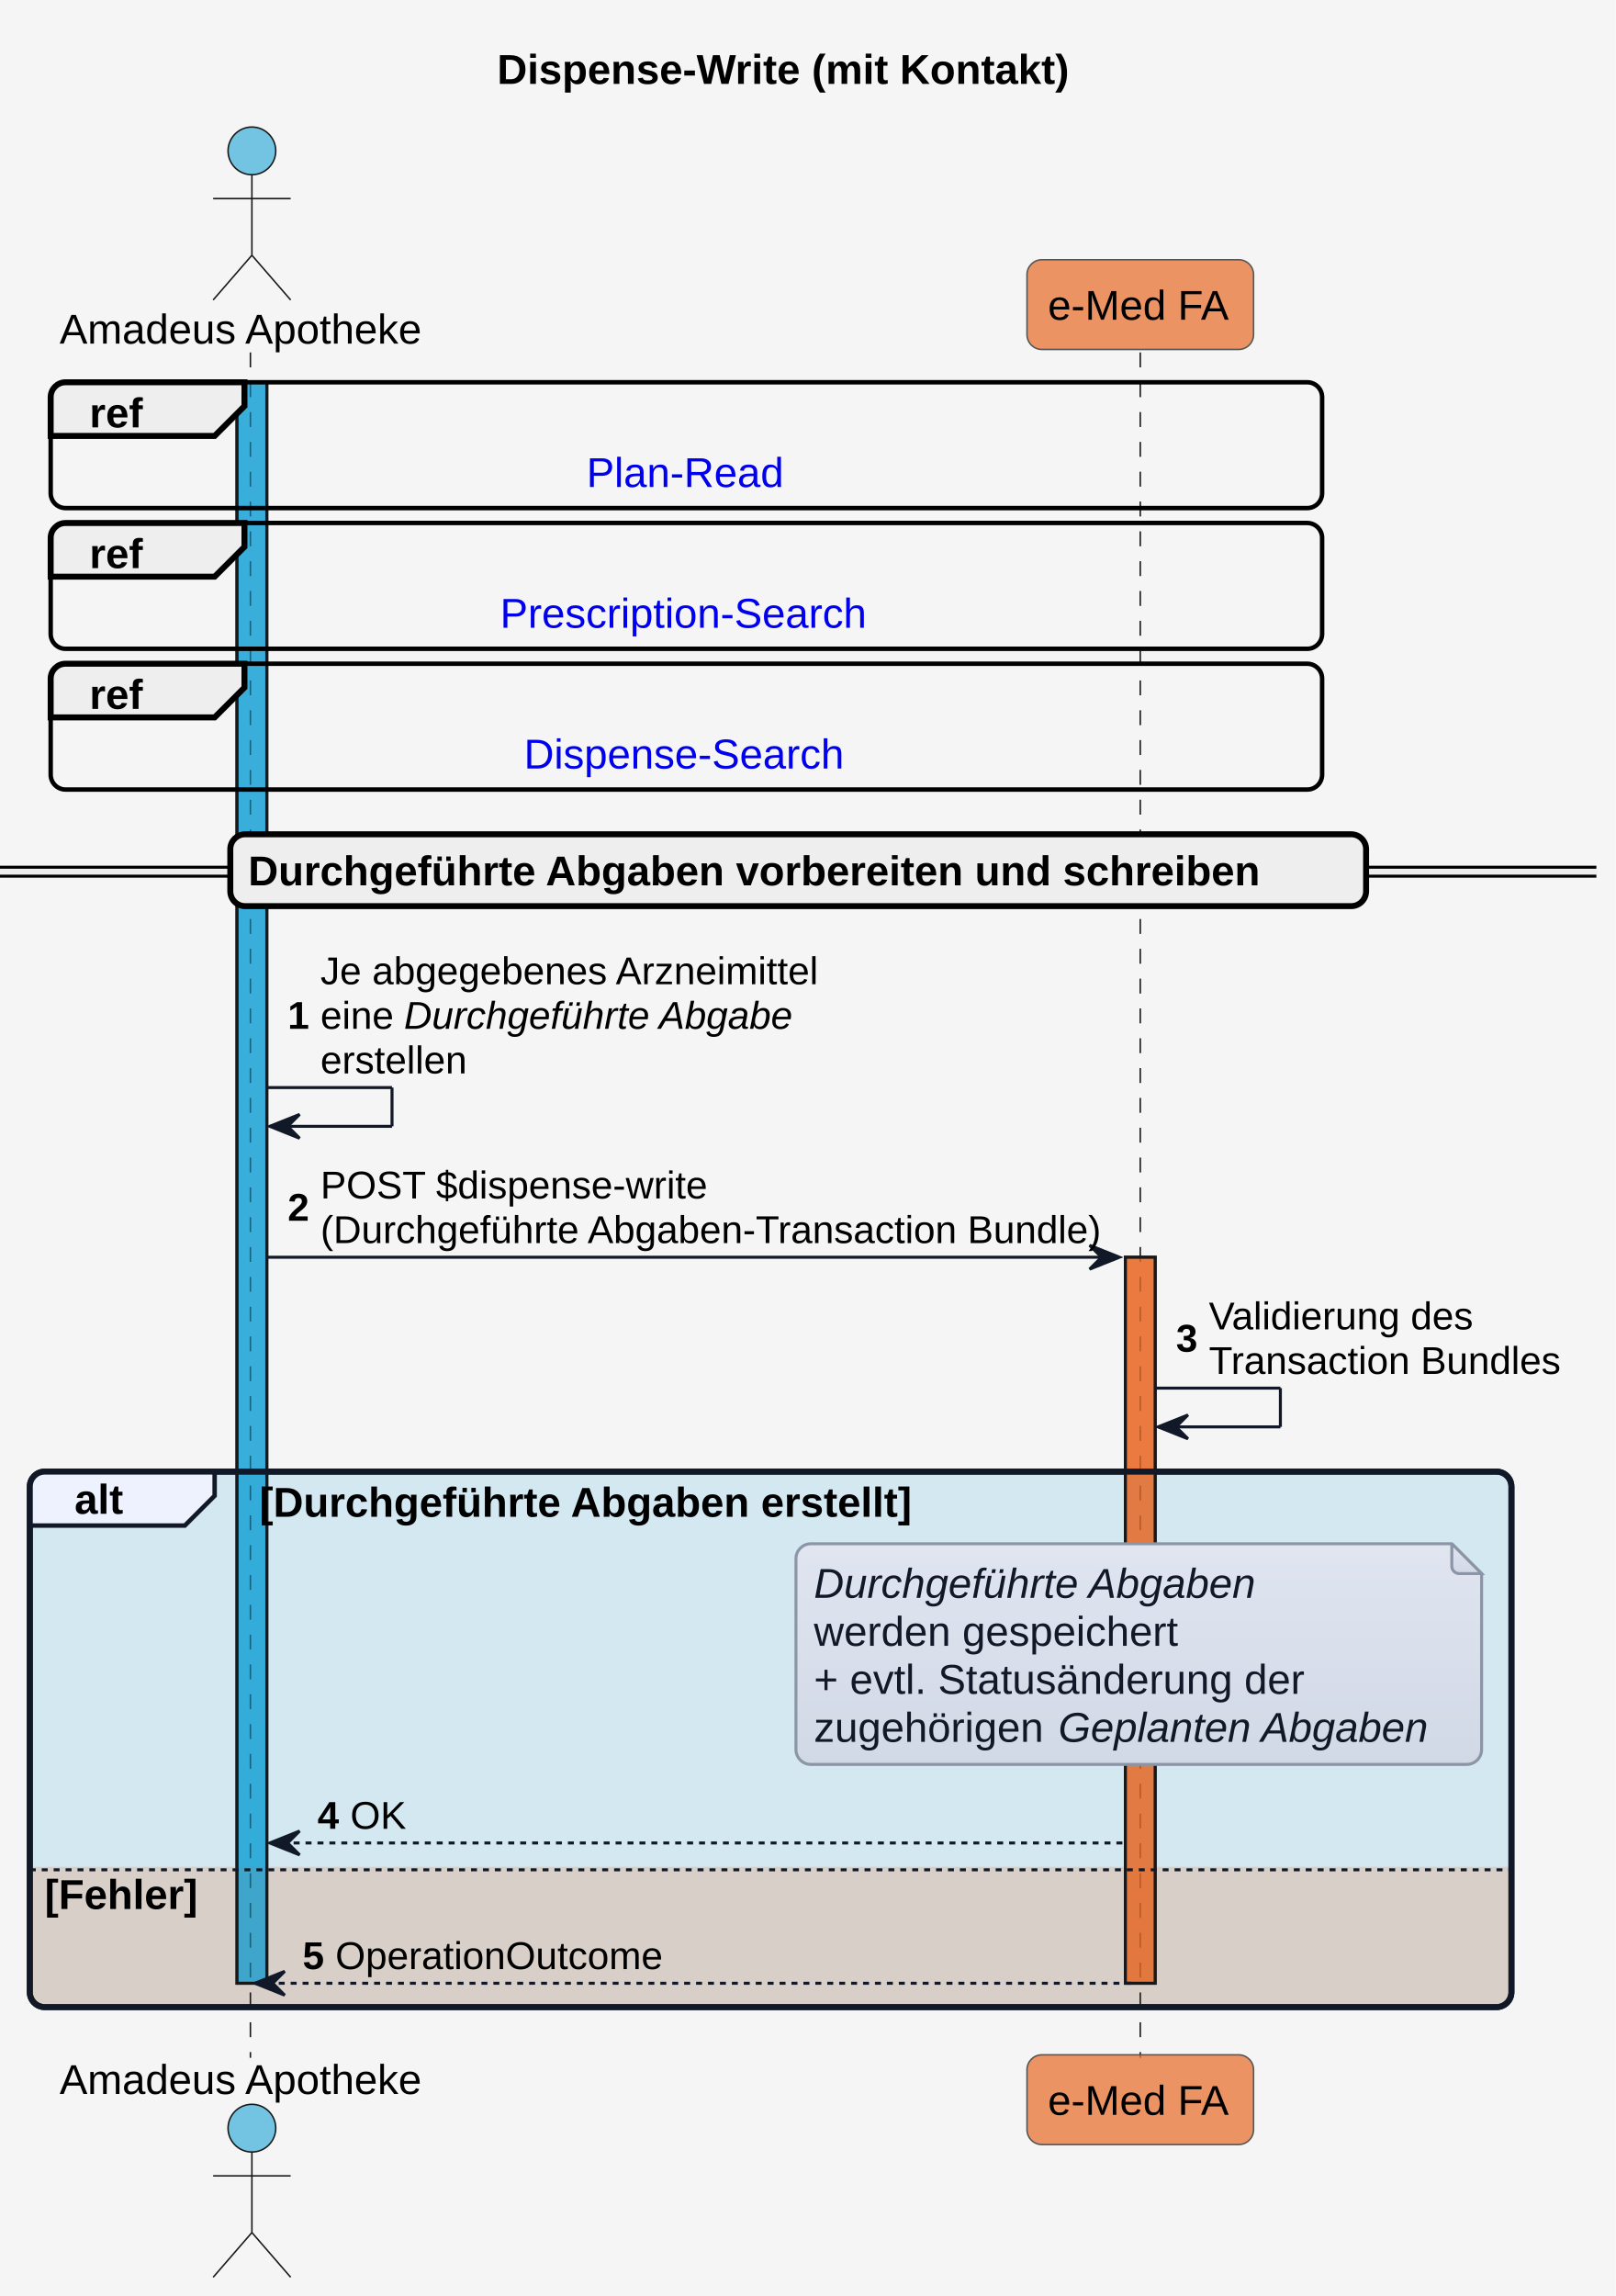
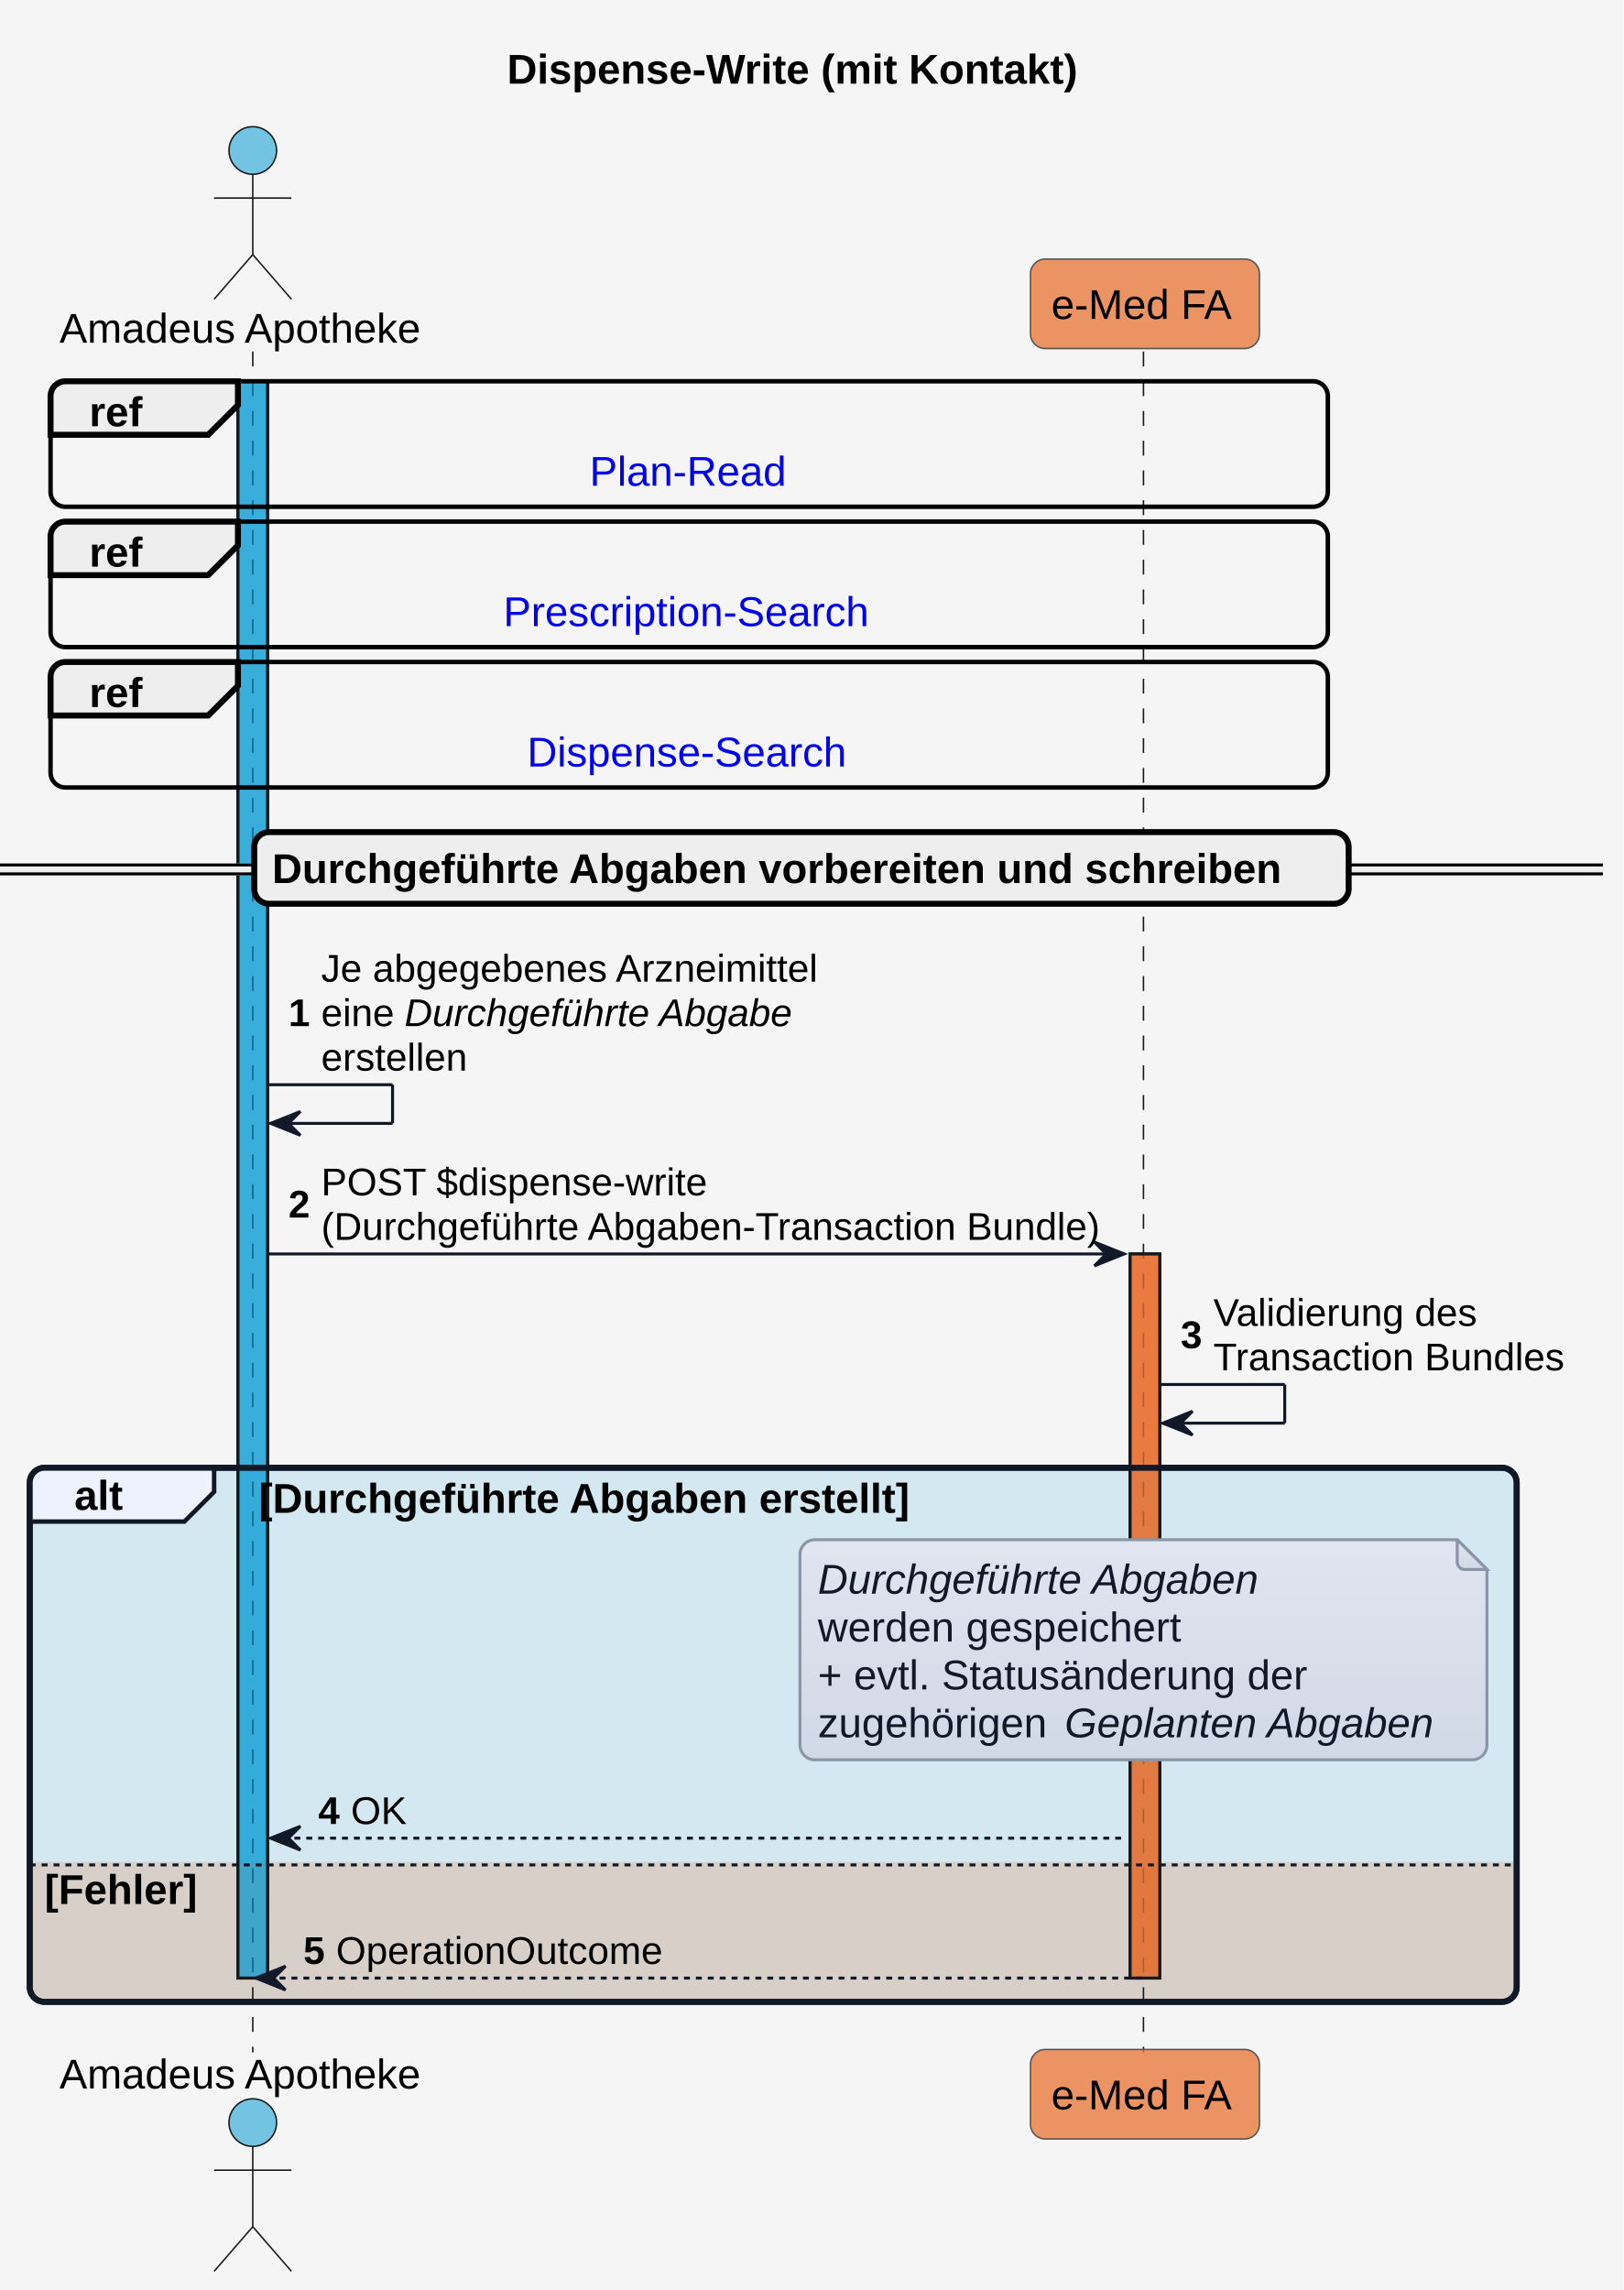
- <svg xmlns="http://www.w3.org/2000/svg" xmlns:xlink="http://www.w3.org/1999/xlink" contentStyleType="text/css" height="770px" preserveAspectRatio="none" style="width:542px;height:770px;background:#F5F5F5;" version="1.1" viewBox="0 0 542 770" width="542px" zoomAndPan="magnify">
+ <svg xmlns="http://www.w3.org/2000/svg" xmlns:xlink="http://www.w3.org/1999/xlink" contentStyleType="text/css" height="770px" preserveAspectRatio="none" style="width:546px;height:770px;background:#F5F5F5;" version="1.1" viewBox="0 0 546 770" width="546px" zoomAndPan="magnify">
  <defs>
-     <linearGradient id="gpwnjh1gda4bu0" x1="50%" x2="50%" y1="0%" y2="100%">
+     <linearGradient id="g1882y2ebijscn0" x1="50%" x2="50%" y1="0%" y2="100%">
      <stop offset="0%" stop-color="#E0E5F0" />
      <stop offset="100%" stop-color="#D1D9E6" />
    </linearGradient>
  </defs>
  <g>
-     <rect fill="#F5F5F5" height="770" style="stroke:none;stroke-width:1.0;" width="542" x="0" y="0" />
-     <text fill="#000000" font-family="Arial" font-size="14" font-weight="bold" lengthAdjust="spacing" textLength="201" x="166.75" y="28.132">Dispense-Write (mit Kontakt)</text>
-     <rect fill="#0F9ED5" fill-opacity="0.565" height="536.919" style="stroke:#181818;stroke-width:1.0;" width="10" x="79.5" y="128.197" />
-     <rect fill="#E97232" fill-opacity="0.741" height="243.485" style="stroke:#181818;stroke-width:1.0;" width="10" x="377.5" y="421.631" />
-     <rect fill="#0F9ED5" fill-opacity="0.145" height="179.588" rx="5" ry="5" style="stroke:#111827;stroke-width:2.0;" width="497" x="10" y="493.529" />
-     <path d="M10,626.069 L507,626.069 L507,668.117 A5,5 0 0 1 502,673.117 L15,673.117 A5,5 0 0 1 10,668.117 L10,626.069 " fill="#E97132" fill-opacity="0.208" style="stroke:none;stroke-width:1.0;" />
-     <line style="stroke:#181818;stroke-width:0.5;stroke-dasharray:5.0,5.0;" x1="84" x2="84" y1="118.197" y2="690.117" />
-     <line style="stroke:#181818;stroke-width:0.5;stroke-dasharray:5.0,5.0;" x1="382.5" x2="382.5" y1="118.197" y2="690.117" />
-     <text fill="#000000" font-family="Arial" font-size="14" lengthAdjust="spacing" textLength="123" x="20" y="115.231">Amadeus Apotheke</text>
-     <ellipse cx="84.5" cy="50.599" fill="#0F9ED5" fill-opacity="0.565" rx="8" ry="8" style="stroke:#181818;stroke-width:0.5;" />
-     <path d="M84.5,58.599 L84.5,85.599 M71.5,66.599 L97.5,66.599 M84.5,85.599 L71.5,100.599 M84.5,85.599 L97.5,100.599 " fill="none" style="stroke:#181818;stroke-width:0.5;" />
-     <text fill="#000000" font-family="Arial" font-size="14" lengthAdjust="spacing" textLength="123" x="20" y="702.249">Amadeus Apotheke</text>
-     <ellipse cx="84.5" cy="713.715" fill="#0F9ED5" fill-opacity="0.565" rx="8" ry="8" style="stroke:#181818;stroke-width:0.5;" />
-     <path d="M84.5,721.715 L84.5,748.715 M71.5,729.715 L97.5,729.715 M84.5,748.715 L71.5,763.715 M84.5,748.715 L97.5,763.715 " fill="none" style="stroke:#181818;stroke-width:0.5;" />
-     <rect fill="#E97232" fill-opacity="0.741" height="30.099" rx="5" ry="5" style="stroke:#555555;stroke-width:0.5;" width="76" x="344.5" y="87.099" />
-     <text fill="#000000" font-family="Arial" font-size="14" lengthAdjust="spacing" textLength="62" x="351.5" y="107.231">e-Med FA</text>
-     <rect fill="#E97232" fill-opacity="0.741" height="30.099" rx="5" ry="5" style="stroke:#555555;stroke-width:0.5;" width="76" x="344.5" y="689.117" />
-     <text fill="#000000" font-family="Arial" font-size="14" lengthAdjust="spacing" textLength="62" x="351.5" y="709.249">e-Med FA</text>
-     <rect fill="#0F9ED5" fill-opacity="0.565" height="536.919" style="stroke:#181818;stroke-width:1.0;" width="10" x="79.5" y="128.197" />
-     <rect fill="#E97232" fill-opacity="0.741" height="243.485" style="stroke:#181818;stroke-width:1.0;" width="10" x="377.5" y="421.631" />
-     <rect fill="none" height="42.197" rx="5" ry="5" style="stroke:#000000;stroke-width:1.5;" width="426.5" x="17" y="128.197" />
-     <path d="M22,128.197 L82,128.197 L82,136.197 L72,146.197 L17,146.197 L17,133.197 A5,5 0 0 1 22,128.197 " fill="#EEEEEE" style="stroke:#000000;stroke-width:2.0;" />
-     <text fill="#000000" font-family="Arial" font-size="14" font-weight="bold" lengthAdjust="spacing" textLength="20" x="30" y="143.329">ref</text>
-     <a href="Sub_UC_eMed_01.html#sub_uc_emed_01_01---aktuellen-medikationsplan-lesen-plan-read" target="_top" title="Sub_UC_eMed_01.html#sub_uc_emed_01_01---aktuellen-medikationsplan-lesen-plan-read" xlink:actuate="onRequest" xlink:href="Sub_UC_eMed_01.html#sub_uc_emed_01_01---aktuellen-medikationsplan-lesen-plan-read" xlink:show="new" xlink:title="Sub_UC_eMed_01.html#sub_uc_emed_01_01---aktuellen-medikationsplan-lesen-plan-read" xlink:type="simple">
-       <text fill="#0000EE" font-family="Arial" font-size="14" lengthAdjust="spacing" textLength="67" x="196.75" y="163.329">Plan-Read</text>
+     <rect fill="#F5F5F5" height="770" style="stroke:none;stroke-width:1.0;" width="546" x="0" y="0" />
+     <text fill="#000000" font-family="Arial" font-size="14" font-weight="bold" lengthAdjust="spacing" textLength="197" x="170.5" y="28.132">Dispense-Write (mit Kontakt)</text>
+     <rect fill="#0F9ED5" fill-opacity="0.565" height="536.919" style="stroke:#181818;stroke-width:1.0;" width="10" x="80" y="128.197" />
+     <rect fill="#E97232" fill-opacity="0.741" height="243.485" style="stroke:#181818;stroke-width:1.0;" width="10" x="380" y="421.631" />
+     <rect fill="#0F9ED5" fill-opacity="0.145" height="179.588" rx="5" ry="5" style="stroke:#111827;stroke-width:2.0;" width="500" x="10" y="493.529" />
+     <path d="M10,626.069 L510,626.069 L510,668.117 A5,5 0 0 1 505,673.117 L15,673.117 A5,5 0 0 1 10,668.117 L10,626.069 " fill="#E97132" fill-opacity="0.208" style="stroke:none;stroke-width:1.0;" />
+     <line style="stroke:#181818;stroke-width:0.5;stroke-dasharray:5.0,5.0;" x1="85" x2="85" y1="118.197" y2="690.117" />
+     <line style="stroke:#181818;stroke-width:0.5;stroke-dasharray:5.0,5.0;" x1="384.5" x2="384.5" y1="118.197" y2="690.117" />
+     <text fill="#000000" font-family="Arial" font-size="14" lengthAdjust="spacing" textLength="124" x="20" y="115.231">Amadeus Apotheke</text>
+     <ellipse cx="85" cy="50.599" fill="#0F9ED5" fill-opacity="0.565" rx="8" ry="8" style="stroke:#181818;stroke-width:0.5;" />
+     <path d="M85,58.599 L85,85.599 M72,66.599 L98,66.599 M85,85.599 L72,100.599 M85,85.599 L98,100.599 " fill="none" style="stroke:#181818;stroke-width:0.5;" />
+     <text fill="#000000" font-family="Arial" font-size="14" lengthAdjust="spacing" textLength="124" x="20" y="702.249">Amadeus Apotheke</text>
+     <ellipse cx="85" cy="713.715" fill="#0F9ED5" fill-opacity="0.565" rx="8" ry="8" style="stroke:#181818;stroke-width:0.5;" />
+     <path d="M85,721.715 L85,748.715 M72,729.715 L98,729.715 M85,748.715 L72,763.715 M85,748.715 L98,763.715 " fill="none" style="stroke:#181818;stroke-width:0.5;" />
+     <rect fill="#E97232" fill-opacity="0.741" height="30.099" rx="5" ry="5" style="stroke:#555555;stroke-width:0.5;" width="77" x="346.5" y="87.099" />
+     <text fill="#000000" font-family="Arial" font-size="14" lengthAdjust="spacing" textLength="63" x="353.5" y="107.231">e-Med FA</text>
+     <rect fill="#E97232" fill-opacity="0.741" height="30.099" rx="5" ry="5" style="stroke:#555555;stroke-width:0.5;" width="77" x="346.5" y="689.117" />
+     <text fill="#000000" font-family="Arial" font-size="14" lengthAdjust="spacing" textLength="63" x="353.5" y="709.249">e-Med FA</text>
+     <rect fill="#0F9ED5" fill-opacity="0.565" height="536.919" style="stroke:#181818;stroke-width:1.0;" width="10" x="80" y="128.197" />
+     <rect fill="#E97232" fill-opacity="0.741" height="243.485" style="stroke:#181818;stroke-width:1.0;" width="10" x="380" y="421.631" />
+     <rect fill="none" height="42.197" rx="5" ry="5" style="stroke:#000000;stroke-width:1.5;" width="429.5" x="17" y="128.197" />
+     <path d="M22,128.197 L80,128.197 L80,136.197 L70,146.197 L17,146.197 L17,133.197 A5,5 0 0 1 22,128.197 " fill="#EEEEEE" style="stroke:#000000;stroke-width:2.0;" />
+     <text fill="#000000" font-family="Arial" font-size="14" font-weight="bold" lengthAdjust="spacing" textLength="18" x="30" y="143.329">ref</text>
+     <a href="../Sub_UC_eMed_01.html#sub_uc_emed_01_01---aktuellen-medikationsplan-lesen-plan-read" target="_top" title="../Sub_UC_eMed_01.html#sub_uc_emed_01_01---aktuellen-medikationsplan-lesen-plan-read" xlink:actuate="onRequest" xlink:href="../Sub_UC_eMed_01.html#sub_uc_emed_01_01---aktuellen-medikationsplan-lesen-plan-read" xlink:show="new" xlink:title="../Sub_UC_eMed_01.html#sub_uc_emed_01_01---aktuellen-medikationsplan-lesen-plan-read" xlink:type="simple">
+       <text fill="#0000EE" font-family="Arial" font-size="14" lengthAdjust="spacing" textLength="67" x="198.25" y="163.329">Plan-Read</text>
    </a>
-     <rect fill="none" height="42.197" rx="5" ry="5" style="stroke:#000000;stroke-width:1.5;" width="426.5" x="17" y="175.394" />
-     <path d="M22,175.394 L82,175.394 L82,183.394 L72,193.394 L17,193.394 L17,180.394 A5,5 0 0 1 22,175.394 " fill="#EEEEEE" style="stroke:#000000;stroke-width:2.0;" />
-     <text fill="#000000" font-family="Arial" font-size="14" font-weight="bold" lengthAdjust="spacing" textLength="20" x="30" y="190.526">ref</text>
-     <a href="Sub_UC_eMed_03.html#sub_uc_emed_03_01---geplante-abgaben-lesen-prescription-search" target="_top" title="Sub_UC_eMed_03.html#sub_uc_emed_03_01---geplante-abgaben-lesen-prescription-search" xlink:actuate="onRequest" xlink:href="Sub_UC_eMed_03.html#sub_uc_emed_03_01---geplante-abgaben-lesen-prescription-search" xlink:show="new" xlink:title="Sub_UC_eMed_03.html#sub_uc_emed_03_01---geplante-abgaben-lesen-prescription-search" xlink:type="simple">
-       <text fill="#0000EE" font-family="Arial" font-size="14" lengthAdjust="spacing" textLength="125" x="167.75" y="210.526">Prescription-Search</text>
+     <rect fill="none" height="42.197" rx="5" ry="5" style="stroke:#000000;stroke-width:1.5;" width="429.5" x="17" y="175.394" />
+     <path d="M22,175.394 L80,175.394 L80,183.394 L70,193.394 L17,193.394 L17,180.394 A5,5 0 0 1 22,175.394 " fill="#EEEEEE" style="stroke:#000000;stroke-width:2.0;" />
+     <text fill="#000000" font-family="Arial" font-size="14" font-weight="bold" lengthAdjust="spacing" textLength="18" x="30" y="190.526">ref</text>
+     <a href="../Sub_UC_eMed_03.html#sub_uc_emed_03_01---geplante-abgaben-lesen-prescription-search" target="_top" title="../Sub_UC_eMed_03.html#sub_uc_emed_03_01---geplante-abgaben-lesen-prescription-search" xlink:actuate="onRequest" xlink:href="../Sub_UC_eMed_03.html#sub_uc_emed_03_01---geplante-abgaben-lesen-prescription-search" xlink:show="new" xlink:title="../Sub_UC_eMed_03.html#sub_uc_emed_03_01---geplante-abgaben-lesen-prescription-search" xlink:type="simple">
+       <text fill="#0000EE" font-family="Arial" font-size="14" lengthAdjust="spacing" textLength="125" x="169.25" y="210.526">Prescription-Search</text>
    </a>
-     <rect fill="none" height="42.197" rx="5" ry="5" style="stroke:#000000;stroke-width:1.5;" width="426.5" x="17" y="222.592" />
-     <path d="M22,222.592 L82,222.592 L82,230.592 L72,240.592 L17,240.592 L17,227.592 A5,5 0 0 1 22,222.592 " fill="#EEEEEE" style="stroke:#000000;stroke-width:2.0;" />
-     <text fill="#000000" font-family="Arial" font-size="14" font-weight="bold" lengthAdjust="spacing" textLength="20" x="30" y="237.724">ref</text>
-     <a href="Sub_UC_eMed_03.html#sub_uc_emed_03_02---durchgeführte-abgaben-lesen-dispense-search" target="_top" title="Sub_UC_eMed_03.html#sub_uc_emed_03_02---durchgeführte-abgaben-lesen-dispense-search" xlink:actuate="onRequest" xlink:href="Sub_UC_eMed_03.html#sub_uc_emed_03_02---durchgeführte-abgaben-lesen-dispense-search" xlink:show="new" xlink:title="Sub_UC_eMed_03.html#sub_uc_emed_03_02---durchgeführte-abgaben-lesen-dispense-search" xlink:type="simple">
-       <text fill="#0000EE" font-family="Arial" font-size="14" lengthAdjust="spacing" textLength="109" x="175.75" y="257.724">Dispense-Search</text>
+     <rect fill="none" height="42.197" rx="5" ry="5" style="stroke:#000000;stroke-width:1.5;" width="429.5" x="17" y="222.592" />
+     <path d="M22,222.592 L80,222.592 L80,230.592 L70,240.592 L17,240.592 L17,227.592 A5,5 0 0 1 22,222.592 " fill="#EEEEEE" style="stroke:#000000;stroke-width:2.0;" />
+     <text fill="#000000" font-family="Arial" font-size="14" font-weight="bold" lengthAdjust="spacing" textLength="18" x="30" y="237.724">ref</text>
+     <a href="../Sub_UC_eMed_03.html#sub_uc_emed_03_02---durchgeführte-abgaben-lesen-dispense-search" target="_top" title="../Sub_UC_eMed_03.html#sub_uc_emed_03_02---durchgeführte-abgaben-lesen-dispense-search" xlink:actuate="onRequest" xlink:href="../Sub_UC_eMed_03.html#sub_uc_emed_03_02---durchgeführte-abgaben-lesen-dispense-search" xlink:show="new" xlink:title="../Sub_UC_eMed_03.html#sub_uc_emed_03_02---durchgeführte-abgaben-lesen-dispense-search" xlink:type="simple">
+       <text fill="#0000EE" font-family="Arial" font-size="14" lengthAdjust="spacing" textLength="109" x="177.25" y="257.724">Dispense-Search</text>
    </a>
-     <rect fill="#EEEEEE" height="3" rx="5" ry="5" style="stroke:#EEEEEE;stroke-width:1.0;" width="535.5" x="0" y="290.838" />
-     <line style="stroke:#000000;stroke-width:1.0;" x1="0" x2="535.5" y1="290.838" y2="290.838" />
-     <line style="stroke:#000000;stroke-width:1.0;" x1="0" x2="535.5" y1="293.838" y2="293.838" />
-     <rect fill="#EEEEEE" height="24.099" rx="5" ry="5" style="stroke:#000000;stroke-width:2.0;" width="381" x="77.25" y="279.789" />
-     <text fill="#000000" font-family="Arial" font-size="14" font-weight="bold" lengthAdjust="spacing" textLength="363" x="83.25" y="296.921">Durchgeführte Abgaben vorbereiten und schreiben</text>
-     <line style="stroke:#111827;stroke-width:1.0;" x1="89.5" x2="131.5" y1="364.734" y2="364.734" />
-     <line style="stroke:#111827;stroke-width:1.0;" x1="131.5" x2="131.5" y1="364.734" y2="377.734" />
-     <line style="stroke:#111827;stroke-width:1.0;" x1="90.5" x2="131.5" y1="377.734" y2="377.734" />
-     <polygon fill="#111827" points="100.5,373.734,90.5,377.734,100.5,381.734,96.5,377.734" style="stroke:#111827;stroke-width:1.0;" />
-     <text fill="#000000" font-family="Arial" font-size="13" font-weight="bold" lengthAdjust="spacing" textLength="7" x="96.5" y="345.03">1</text>
-     <text fill="#000000" font-family="Arial" font-size="13" lengthAdjust="spacing" textLength="167" x="107.5" y="330.082">Je abgegebenes Arzneimittel</text>
-     <text fill="#000000" font-family="Arial" font-size="13" lengthAdjust="spacing" textLength="24" x="107.5" y="345.03">eine</text>
-     <text fill="#000000" font-family="Arial" font-size="13" font-style="italic" lengthAdjust="spacing" textLength="131" x="135.5" y="345.03">Durchgeführte Abgabe</text>
-     <text fill="#000000" font-family="Arial" font-size="13" lengthAdjust="spacing" textLength="49" x="107.5" y="359.979">erstellen</text>
-     <polygon fill="#111827" points="365.5,417.631,375.5,421.631,365.5,425.631,369.5,421.631" style="stroke:#111827;stroke-width:1.0;" />
-     <line style="stroke:#111827;stroke-width:1.0;" x1="89.5" x2="371.5" y1="421.631" y2="421.631" />
-     <text fill="#000000" font-family="Arial" font-size="13" font-weight="bold" lengthAdjust="spacing" textLength="7" x="96.5" y="409.402">2</text>
-     <text fill="#000000" font-family="Arial" font-size="13" lengthAdjust="spacing" textLength="129" x="107.5" y="401.928">POST $dispense-write</text>
-     <text fill="#000000" font-family="Arial" font-size="13" lengthAdjust="spacing" textLength="258" x="107.5" y="416.877">(Durchgeführte Abgaben-Transaction Bundle)</text>
-     <line style="stroke:#111827;stroke-width:1.0;" x1="387.5" x2="429.5" y1="465.529" y2="465.529" />
-     <line style="stroke:#111827;stroke-width:1.0;" x1="429.5" x2="429.5" y1="465.529" y2="478.529" />
-     <line style="stroke:#111827;stroke-width:1.0;" x1="388.5" x2="429.5" y1="478.529" y2="478.529" />
-     <polygon fill="#111827" points="398.5,474.529,388.5,478.529,398.5,482.529,394.5,478.529" style="stroke:#111827;stroke-width:1.0;" />
-     <text fill="#000000" font-family="Arial" font-size="13" font-weight="bold" lengthAdjust="spacing" textLength="7" x="394.5" y="453.3">3</text>
-     <text fill="#000000" font-family="Arial" font-size="13" lengthAdjust="spacing" textLength="89" x="405.5" y="445.825">Validierung des</text>
-     <text fill="#000000" font-family="Arial" font-size="13" lengthAdjust="spacing" textLength="118" x="405.5" y="460.774">Transaction Bundles</text>
+     <rect fill="#EEEEEE" height="3" rx="5" ry="5" style="stroke:#EEEEEE;stroke-width:1.0;" width="539" x="0" y="290.838" />
+     <line style="stroke:#000000;stroke-width:1.0;" x1="0" x2="539" y1="290.838" y2="290.838" />
+     <line style="stroke:#000000;stroke-width:1.0;" x1="0" x2="539" y1="293.838" y2="293.838" />
+     <rect fill="#EEEEEE" height="24.099" rx="5" ry="5" style="stroke:#000000;stroke-width:2.0;" width="368" x="85.5" y="279.789" />
+     <text fill="#000000" font-family="Arial" font-size="14" font-weight="bold" lengthAdjust="spacing" textLength="350" x="91.5" y="296.921">Durchgeführte Abgaben vorbereiten und schreiben</text>
+     <line style="stroke:#111827;stroke-width:1.0;" x1="90" x2="132" y1="364.734" y2="364.734" />
+     <line style="stroke:#111827;stroke-width:1.0;" x1="132" x2="132" y1="364.734" y2="377.734" />
+     <line style="stroke:#111827;stroke-width:1.0;" x1="91" x2="132" y1="377.734" y2="377.734" />
+     <polygon fill="#111827" points="101,373.734,91,377.734,101,381.734,97,377.734" style="stroke:#111827;stroke-width:1.0;" />
+     <text fill="#000000" font-family="Arial" font-size="13" font-weight="bold" lengthAdjust="spacing" textLength="7" x="97" y="345.03">1</text>
+     <text fill="#000000" font-family="Arial" font-size="13" lengthAdjust="spacing" textLength="168" x="108" y="330.082">Je abgegebenes Arzneimittel</text>
+     <text fill="#000000" font-family="Arial" font-size="13" lengthAdjust="spacing" textLength="24" x="108" y="345.03">eine</text>
+     <text fill="#000000" font-family="Arial" font-size="13" font-style="italic" lengthAdjust="spacing" textLength="129" x="136" y="345.03">Durchgeführte Abgabe</text>
+     <text fill="#000000" font-family="Arial" font-size="13" lengthAdjust="spacing" textLength="49" x="108" y="359.979">erstellen</text>
+     <polygon fill="#111827" points="368,417.631,378,421.631,368,425.631,372,421.631" style="stroke:#111827;stroke-width:1.0;" />
+     <line style="stroke:#111827;stroke-width:1.0;" x1="90" x2="374" y1="421.631" y2="421.631" />
+     <text fill="#000000" font-family="Arial" font-size="13" font-weight="bold" lengthAdjust="spacing" textLength="7" x="97" y="409.402">2</text>
+     <text fill="#000000" font-family="Arial" font-size="13" lengthAdjust="spacing" textLength="130" x="108" y="401.928">POST $dispense-write</text>
+     <text fill="#000000" font-family="Arial" font-size="13" lengthAdjust="spacing" textLength="260" x="108" y="416.877">(Durchgeführte Abgaben-Transaction Bundle)</text>
+     <line style="stroke:#111827;stroke-width:1.0;" x1="390" x2="432" y1="465.529" y2="465.529" />
+     <line style="stroke:#111827;stroke-width:1.0;" x1="432" x2="432" y1="465.529" y2="478.529" />
+     <line style="stroke:#111827;stroke-width:1.0;" x1="391" x2="432" y1="478.529" y2="478.529" />
+     <polygon fill="#111827" points="401,474.529,391,478.529,401,482.529,397,478.529" style="stroke:#111827;stroke-width:1.0;" />
+     <text fill="#000000" font-family="Arial" font-size="13" font-weight="bold" lengthAdjust="spacing" textLength="7" x="397" y="453.3">3</text>
+     <text fill="#000000" font-family="Arial" font-size="13" lengthAdjust="spacing" textLength="89" x="408" y="445.825">Validierung des</text>
+     <text fill="#000000" font-family="Arial" font-size="13" lengthAdjust="spacing" textLength="119" x="408" y="460.774">Transaction Bundles</text>
    <path d="M15,493.529 L72,493.529 L72,501.627 L62,511.627 L10,511.627 L10,498.529 A5,5 0 0 1 15,493.529 " fill="#EEF2FF" style="stroke:#111827;stroke-width:1.5;" />
-     <rect fill="none" height="179.588" rx="5" ry="5" style="stroke:#111827;stroke-width:2.0;" width="497" x="10" y="493.529" />
+     <rect fill="none" height="179.588" rx="5" ry="5" style="stroke:#111827;stroke-width:2.0;" width="500" x="10" y="493.529" />
    <text fill="#000000" font-family="Arial" font-size="14" font-weight="bold" lengthAdjust="spacing" textLength="17" x="25" y="507.661">alt</text>
-     <text fill="#000000" font-family="Arial" font-size="14" font-weight="bold" lengthAdjust="spacing" textLength="233" x="87" y="508.661">[Durchgeführte Abgaben erstellt]</text>
-     <path d="M267,522.726 L267,586.726 A5,5 0 0 0 272,591.726 L492,591.726 A5,5 0 0 0 497,586.726 L497,527.726 L487,517.726 L272,517.726 A5,5 0 0 0 267,522.726 " fill="url(#gpwnjh1gda4bu0)" style="stroke:#8B95A5;stroke-width:1.0;" />
-     <path d="M487,517.726 L487,525.226 A2.5,2.5 0 0 0 489.5,527.726 L497,527.726 L487,517.726 " fill="url(#gpwnjh1gda4bu0)" style="stroke:#8B95A5;stroke-width:1.0;" />
-     <text fill="#111827" font-family="Arial" font-size="14" font-style="italic" lengthAdjust="spacing" textLength="152" x="273" y="535.858">Durchgeführte Abgaben</text>
-     <text fill="#111827" font-family="Arial" font-size="14" lengthAdjust="spacing" textLength="124" x="273" y="551.957">werden gespeichert</text>
-     <text fill="#111827" font-family="Arial" font-size="14" lengthAdjust="spacing" textLength="168" x="273" y="568.055">+ evtl. Statusänderung der</text>
-     <text fill="#111827" font-family="Arial" font-size="14" lengthAdjust="spacing" textLength="78" x="273" y="584.154">zugehörigen</text>
-     <text fill="#111827" font-family="Arial" font-size="14" font-style="italic" lengthAdjust="spacing" textLength="127" x="355" y="584.154">Geplanten Abgaben</text>
-     <polygon fill="#111827" points="100.5,614.069,90.5,618.069,100.5,622.069,96.5,618.069" style="stroke:#111827;stroke-width:1.0;" />
-     <line style="stroke:#111827;stroke-width:1.0;stroke-dasharray:2.0,2.0;" x1="94.5" x2="376.5" y1="618.069" y2="618.069" />
-     <text fill="#000000" font-family="Arial" font-size="13" font-weight="bold" lengthAdjust="spacing" textLength="7" x="106.5" y="613.314">4</text>
-     <text fill="#000000" font-family="Arial" font-size="13" lengthAdjust="spacing" textLength="19" x="117.5" y="613.314">OK</text>
-     <line style="stroke:#111827;stroke-width:1.0;stroke-dasharray:2.0,2.0;" x1="10" x2="507" y1="627.069" y2="627.069" />
-     <text fill="#000000" font-family="Arial" font-size="14" font-weight="bold" lengthAdjust="spacing" textLength="56" x="15" y="640.201">[Fehler]</text>
-     <polygon fill="#111827" points="95.5,661.117,85.5,665.117,95.5,669.117,91.5,665.117" style="stroke:#111827;stroke-width:1.0;" />
-     <line style="stroke:#111827;stroke-width:1.0;stroke-dasharray:2.0,2.0;" x1="89.5" x2="381.5" y1="665.117" y2="665.117" />
-     <text fill="#000000" font-family="Arial" font-size="13" font-weight="bold" lengthAdjust="spacing" textLength="7" x="101.5" y="660.362">5</text>
-     <text fill="#000000" font-family="Arial" font-size="13" lengthAdjust="spacing" textLength="109" x="112.5" y="660.362">OperationOutcome</text>
+     <text fill="#000000" font-family="Arial" font-size="14" font-weight="bold" lengthAdjust="spacing" textLength="226" x="87" y="508.661">[Durchgeführte Abgaben erstellt]</text>
+     <path d="M269,522.726 L269,586.726 A5,5 0 0 0 274,591.726 L495,591.726 A5,5 0 0 0 500,586.726 L500,527.726 L490,517.726 L274,517.726 A5,5 0 0 0 269,522.726 " fill="url(#g1882y2ebijscn0)" style="stroke:#8B95A5;stroke-width:1.0;" />
+     <path d="M490,517.726 L490,525.226 A2.5,2.5 0 0 0 492.5,527.726 L500,527.726 L490,517.726 " fill="url(#g1882y2ebijscn0)" style="stroke:#8B95A5;stroke-width:1.0;" />
+     <text fill="#111827" font-family="Arial" font-size="14" font-style="italic" lengthAdjust="spacing" textLength="152" x="275" y="535.858">Durchgeführte Abgaben</text>
+     <text fill="#111827" font-family="Arial" font-size="14" lengthAdjust="spacing" textLength="125" x="275" y="551.957">werden gespeichert</text>
+     <text fill="#111827" font-family="Arial" font-size="14" lengthAdjust="spacing" textLength="168" x="275" y="568.055">+ evtl. Statusänderung der</text>
+     <text fill="#111827" font-family="Arial" font-size="14" lengthAdjust="spacing" textLength="79" x="275" y="584.154">zugehörigen</text>
+     <text fill="#111827" font-family="Arial" font-size="14" font-style="italic" lengthAdjust="spacing" textLength="127" x="358" y="584.154">Geplanten Abgaben</text>
+     <polygon fill="#111827" points="101,614.069,91,618.069,101,622.069,97,618.069" style="stroke:#111827;stroke-width:1.0;" />
+     <line style="stroke:#111827;stroke-width:1.0;stroke-dasharray:2.0,2.0;" x1="95" x2="379" y1="618.069" y2="618.069" />
+     <text fill="#000000" font-family="Arial" font-size="13" font-weight="bold" lengthAdjust="spacing" textLength="7" x="107" y="613.314">4</text>
+     <text fill="#000000" font-family="Arial" font-size="13" lengthAdjust="spacing" textLength="19" x="118" y="613.314">OK</text>
+     <line style="stroke:#111827;stroke-width:1.0;stroke-dasharray:2.0,2.0;" x1="10" x2="510" y1="627.069" y2="627.069" />
+     <text fill="#000000" font-family="Arial" font-size="14" font-weight="bold" lengthAdjust="spacing" textLength="53" x="15" y="640.201">[Fehler]</text>
+     <polygon fill="#111827" points="96,661.117,86,665.117,96,669.117,92,665.117" style="stroke:#111827;stroke-width:1.0;" />
+     <line style="stroke:#111827;stroke-width:1.0;stroke-dasharray:2.0,2.0;" x1="90" x2="384" y1="665.117" y2="665.117" />
+     <text fill="#000000" font-family="Arial" font-size="13" font-weight="bold" lengthAdjust="spacing" textLength="7" x="102" y="660.362">5</text>
+     <text fill="#000000" font-family="Arial" font-size="13" lengthAdjust="spacing" textLength="109" x="113" y="660.362">OperationOutcome</text>
  </g>
</svg>
